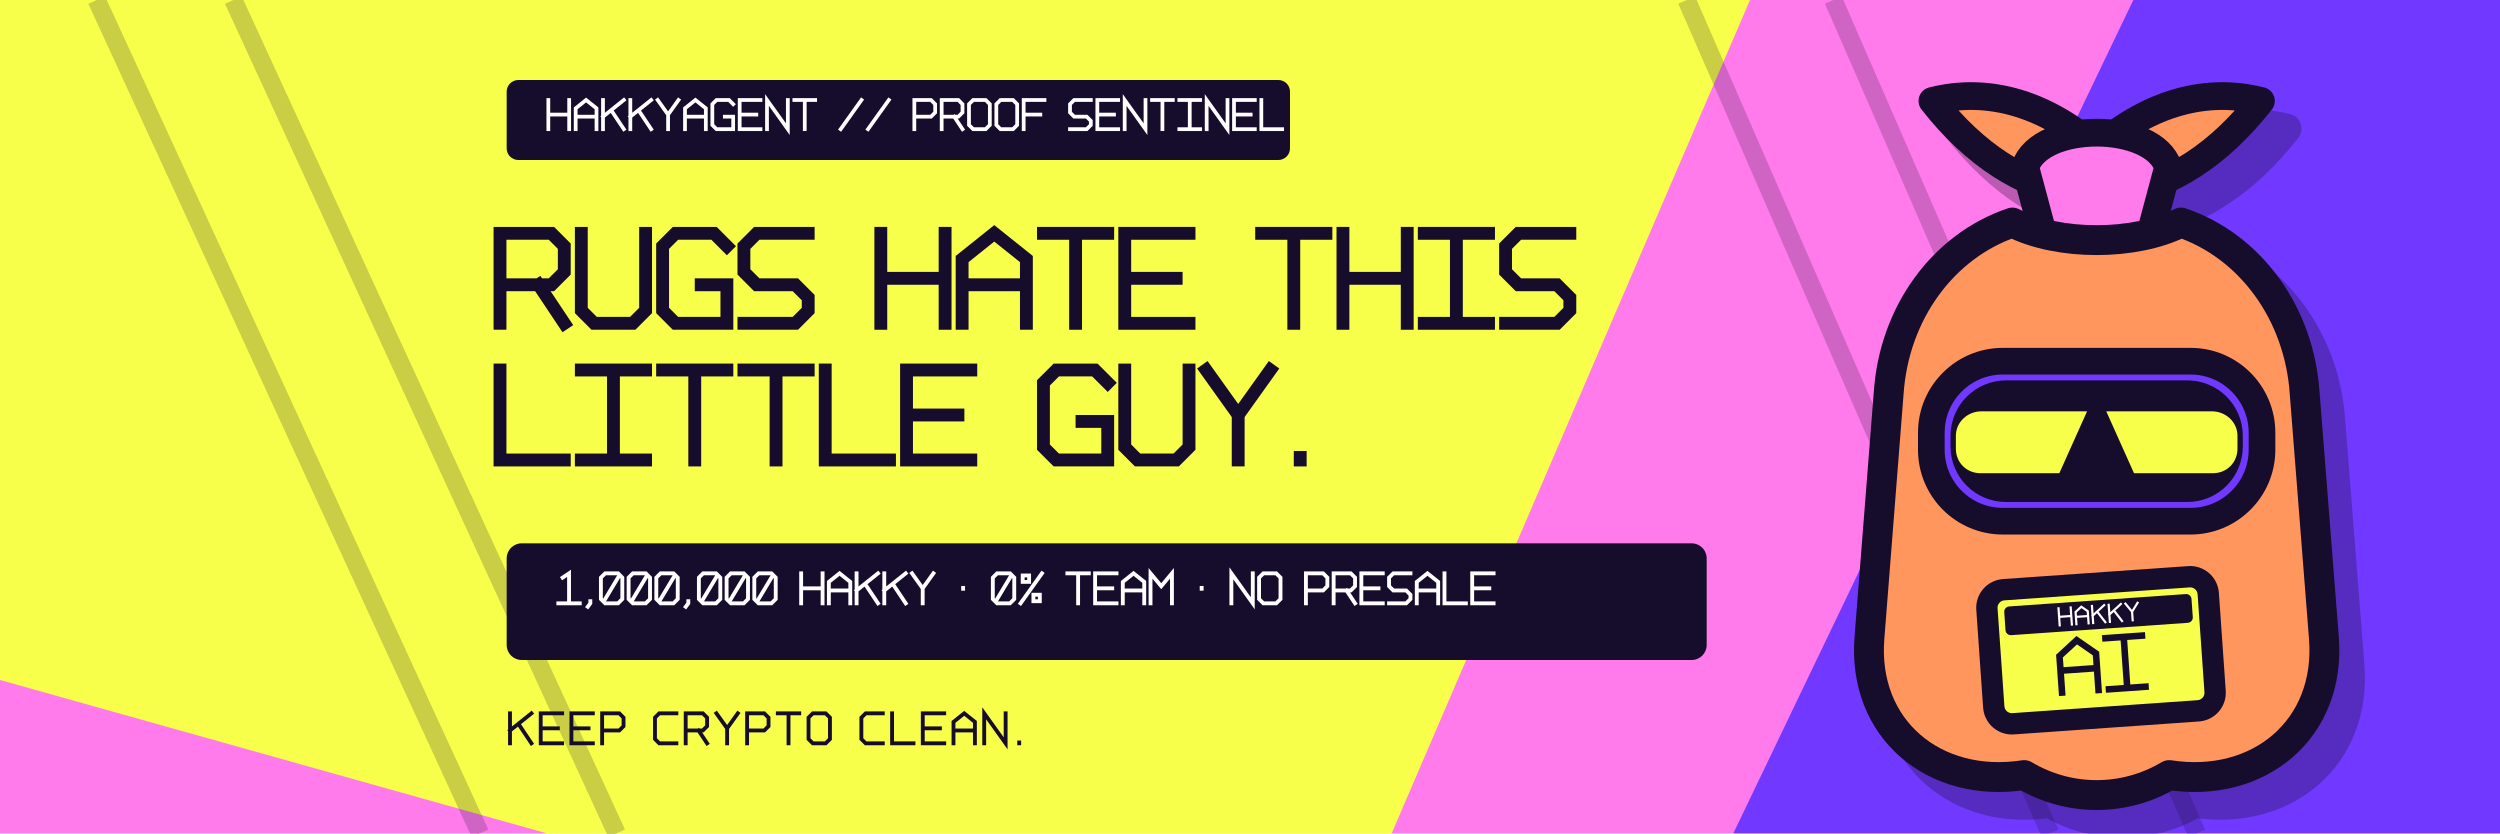
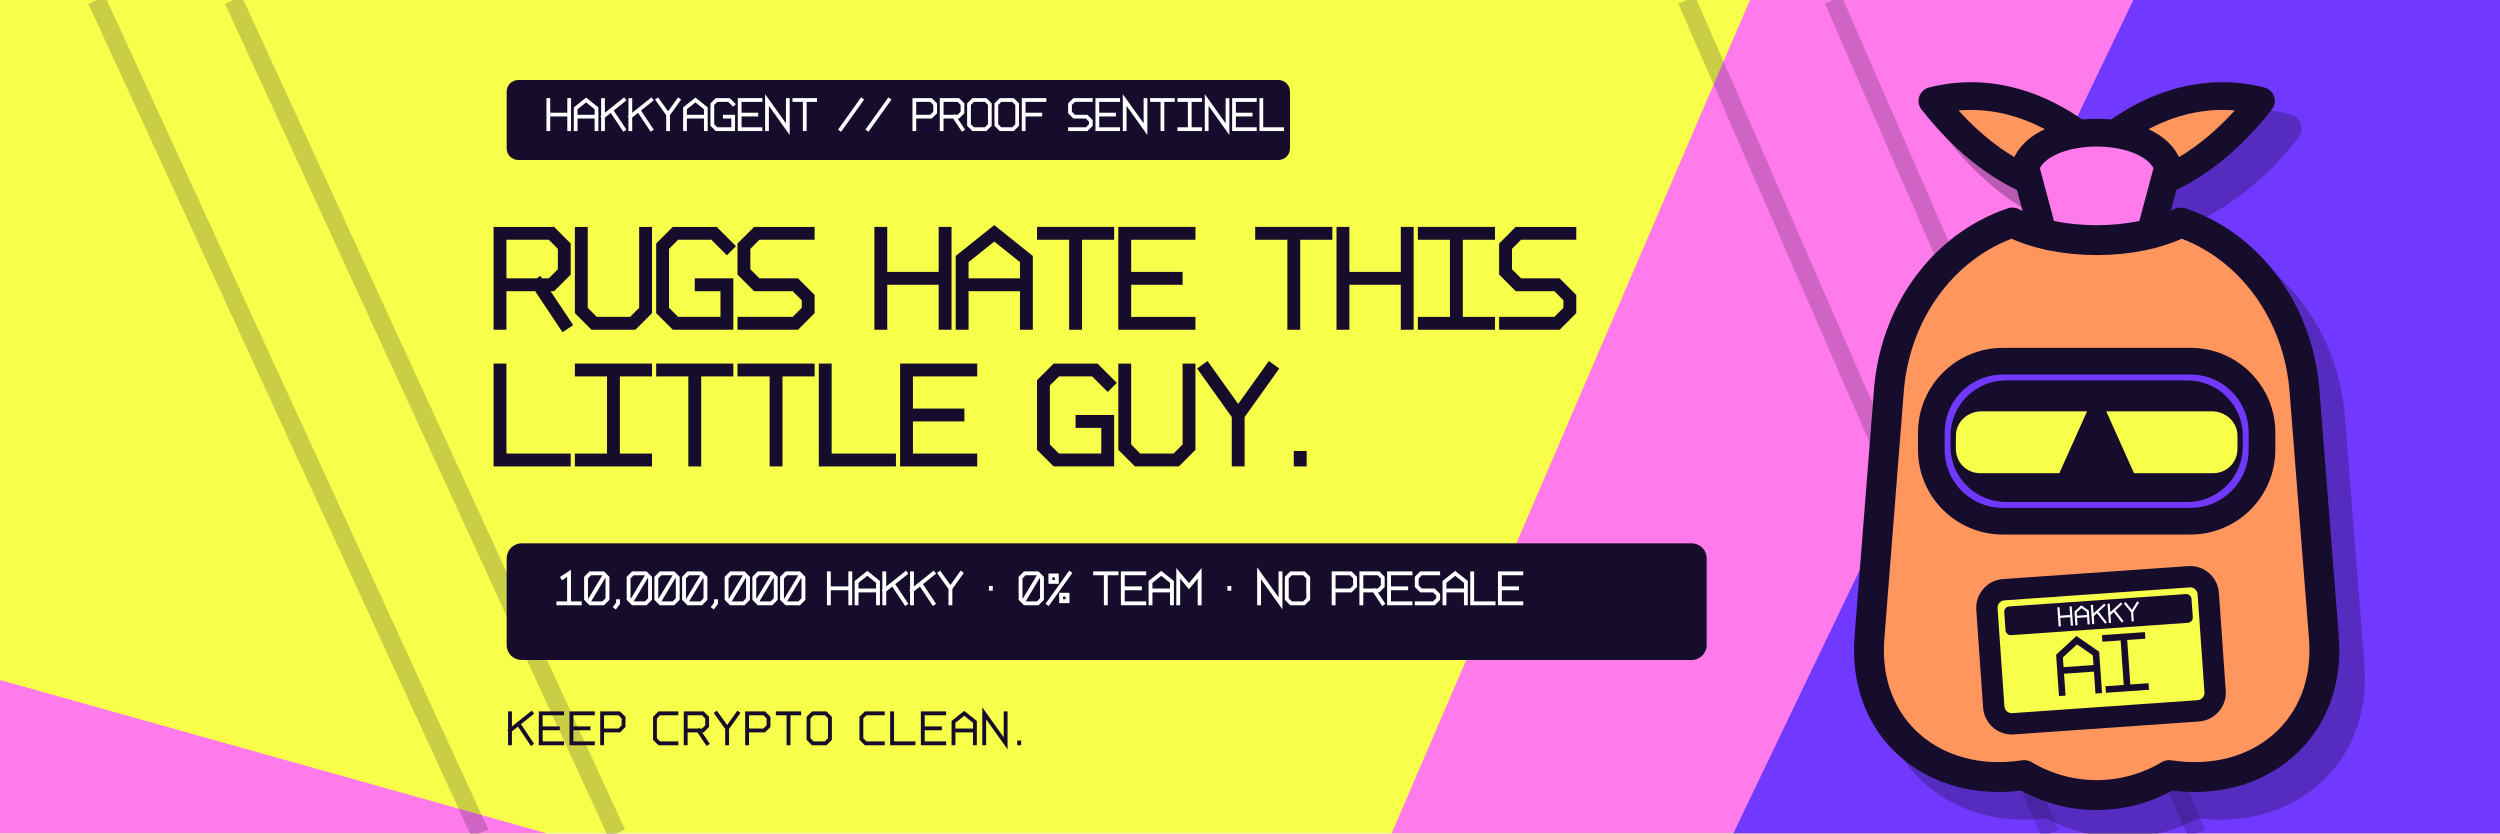
<svg xmlns="http://www.w3.org/2000/svg" width="1500" height="500" viewBox="0 0 1500 500" role="img" aria-labelledby="title desc">
  <rect width="1500" height="500" fill="#F8FF4A" />
  <path d="M1050 0h450v500H835z" fill="#FF7AEB" />
  <path d="M1280 0h220v500h-460z" fill="#7138FF" />
  <path d="M0 408 328 500H0z" fill="#FF7AEB" />
  <g opacity=".2" stroke="#160C2C" stroke-width="11">
    <path d="m58 0 230 500M140 0l230 500M1012 0l218 500M1100 0l218 500" />
  </g>
  <g fill="#160C2C">
    <rect x="304" y="48" width="470" height="48" rx="7" />
    <g role="img" aria-label="HAKKYAGENT // PROOF SENTINEL" data-copy="HAKKYAGENT // PROOF SENTINEL" transform="translate(329 60) scale(2.5)" fill="none" stroke="#FFFFFF" stroke-width="0.9" stroke-linecap="square" stroke-linejoin="miter">
      <path d="M0 0v7M5 0v7M0 3.5h5" transform="translate(0 0)" />
      <path d="M0 7V2l2.5-2L5 2v5M0 4h5" transform="translate(6.56 0)" />
      <path d="M0 0v7M5 0 0 4M2 2.5 5 7" transform="translate(13.12 0)" />
      <path d="M0 0v7M5 0 0 4M2 2.5 5 7" transform="translate(19.68 0)" />
      <path d="M0 0l2.5 3.5L5 0M2.5 3.5V7" transform="translate(26.24 0)" />
      <path d="M0 7V2l2.5-2L5 2v5M0 4h5" transform="translate(32.8 0)" />
      <path d="M5 1 4 0H1L0 1v5l1 1h4V4H3" transform="translate(39.36 0)" />
      <path d="M5 0H0v7h5M0 3.5h4" transform="translate(45.92 0)" />
      <path d="M0 7V0l5 7V0" transform="translate(52.48 0)" />
      <path d="M0 0h5M2.5 0v7" transform="translate(59.04 0)" />
      <path d="M0 7 5 0" transform="translate(70.16 0)" />
      <path d="M0 7 5 0" transform="translate(76.72 0)" />
      <path d="M0 7V0h4l1 1v2l-1 1H0" transform="translate(87.84 0)" />
      <path d="M0 7V0h4l1 1v2l-1 1H0M3 4l2 3" transform="translate(94.4 0)" />
      <path d="M1 0h3l1 1v5l-1 1H1L0 6V1z" transform="translate(100.96 0)" />
      <path d="M1 0h3l1 1v5l-1 1H1L0 6V1z" transform="translate(107.52 0)" />
      <path d="M0 0v7M0 0h5M0 3.5h4" transform="translate(114.08 0)" />
      <path d="M5 0H1L0 1v2l1 1h3l1 1v1l-1 1H0" transform="translate(125.2 0)" />
      <path d="M5 0H0v7h5M0 3.5h4" transform="translate(131.76 0)" />
      <path d="M0 7V0l5 7V0" transform="translate(138.32 0)" />
      <path d="M0 0h5M2.5 0v7" transform="translate(144.88 0)" />
      <path d="M0 0h5M2.5 0v7M0 7h5" transform="translate(151.44 0)" />
      <path d="M0 7V0l5 7V0" transform="translate(158 0)" />
      <path d="M5 0H0v7h5M0 3.5h4" transform="translate(164.56 0)" />
      <path d="M0 0v7h5" transform="translate(171.12 0)" />
    </g>
    <g role="img" aria-label="RUGS HATE THIS" data-copy="RUGS HATE THIS" transform="translate(300 140) scale(7.714)" fill="none" stroke="#160C2C" stroke-width="1" stroke-linecap="square" stroke-linejoin="miter">
      <path d="M0 7V0h4l1 1v2l-1 1H0M3 4l2 3" transform="translate(0 0)" />
      <path d="M0 0v6l1 1h3l1-1V0" transform="translate(6.324 0)" />
      <path d="M5 1 4 0H1L0 1v5l1 1h4V4H3" transform="translate(12.648 0)" />
      <path d="M5 0H1L0 1v2l1 1h3l1 1v1l-1 1H0" transform="translate(18.972 0)" />
      <path d="M0 0v7M5 0v7M0 3.5h5" transform="translate(29.62 0)" />
      <path d="M0 7V2l2.5-2L5 2v5M0 4h5" transform="translate(35.944 0)" />
      <path d="M0 0h5M2.5 0v7" transform="translate(42.269 0)" />
      <path d="M5 0H0v7h5M0 3.5h4" transform="translate(48.593 0)" />
      <path d="M0 0h5M2.5 0v7" transform="translate(59.241 0)" />
      <path d="M0 0v7M5 0v7M0 3.5h5" transform="translate(65.565 0)" />
      <path d="M0 0h5M2.5 0v7M0 7h5" transform="translate(71.889 0)" />
      <path d="M5 0H1L0 1v2l1 1h3l1 1v1l-1 1H0" transform="translate(78.213 0)" />
    </g>
    <g role="img" aria-label="LITTLE GUY." data-copy="LITTLE GUY." transform="translate(300 222) scale(7.714)" fill="none" stroke="#160C2C" stroke-width="1" stroke-linecap="square" stroke-linejoin="miter">
      <path d="M0 0v7h5" transform="translate(0 0)" />
      <path d="M0 0h5M2.5 0v7M0 7h5" transform="translate(6.324 0)" />
      <path d="M0 0h5M2.5 0v7" transform="translate(12.648 0)" />
      <path d="M0 0h5M2.5 0v7" transform="translate(18.972 0)" />
      <path d="M0 0v7h5" transform="translate(25.296 0)" />
      <path d="M5 0H0v7h5M0 3.5h4" transform="translate(31.62 0)" />
      <path d="M5 1 4 0H1L0 1v5l1 1h4V4H3" transform="translate(42.269 0)" />
      <path d="M0 0v6l1 1h3l1-1V0" transform="translate(48.593 0)" />
      <path d="M0 0l2.5 3.5L5 0M2.5 3.5V7" transform="translate(54.917 0)" />
      <path d="M1 6.8v.2" transform="translate(61.241 0)" />
    </g>
    <rect x="304" y="326" width="720" height="70" rx="9" />
-     <g role="img" aria-label="1,000,000 HAKKY · 0% TEAM · NO PRESALE" data-copy="1,000,000 HAKKY · 0% TEAM · NO PRESALE" transform="translate(335 344) scale(2.571)" fill="none" stroke="#FFFFFF" stroke-width="0.9" stroke-linecap="square" stroke-linejoin="miter">
+     <g role="img" aria-label="10,000,000 HAKKY · 0% TEAM · NO PRESALE" data-copy="10,000,000 HAKKY · 0% TEAM · NO PRESALE" transform="translate(335 344) scale(2.571)" fill="none" stroke="#FFFFFF" stroke-width="0.9" stroke-linecap="square" stroke-linejoin="miter">
      <path d="M1 1 2.5 0v7M0 7h5" transform="translate(0 0)" />
-       <path d="M1 6.5v.5l-.6.8" transform="translate(6.467 0)" />
-       <path d="M1 0h3l1 1v5l-1 1H1L0 6V1zM1 6 4 1" transform="translate(9.933 0)" />
+       <path d="M1 0h3l1 1v5l-1 1H1L0 6V1zM1 6 4 1" transform="translate(6.467 0)" />
+       <path d="M1 6.5v.5l-.6.8" transform="translate(12.933 0)" />
      <path d="M1 0h3l1 1v5l-1 1H1L0 6V1zM1 6 4 1" transform="translate(16.4 0)" />
      <path d="M1 0h3l1 1v5l-1 1H1L0 6V1zM1 6 4 1" transform="translate(22.867 0)" />
-       <path d="M1 6.5v.5l-.6.8" transform="translate(29.333 0)" />
-       <path d="M1 0h3l1 1v5l-1 1H1L0 6V1zM1 6 4 1" transform="translate(32.8 0)" />
+       <path d="M1 0h3l1 1v5l-1 1H1L0 6V1zM1 6 4 1" transform="translate(29.333 0)" />
+       <path d="M1 6.5v.5l-.6.8" transform="translate(35.8 0)" />
      <path d="M1 0h3l1 1v5l-1 1H1L0 6V1zM1 6 4 1" transform="translate(39.267 0)" />
      <path d="M1 0h3l1 1v5l-1 1H1L0 6V1zM1 6 4 1" transform="translate(45.733 0)" />
-       <path d="M0 0v7M5 0v7M0 3.5h5" transform="translate(56.667 0)" />
-       <path d="M0 7V2l2.5-2L5 2v5M0 4h5" transform="translate(63.133 0)" />
-       <path d="M0 0v7M5 0 0 4M2 2.5 5 7" transform="translate(69.6 0)" />
+       <path d="M1 0h3l1 1v5l-1 1H1L0 6V1zM1 6 4 1" transform="translate(52.2 0)" />
+       <path d="M0 0v7M5 0v7M0 3.5h5" transform="translate(63.133 0)" />
+       <path d="M0 7V2l2.5-2L5 2v5M0 4h5" transform="translate(69.6 0)" />
      <path d="M0 0v7M5 0 0 4M2 2.5 5 7" transform="translate(76.067 0)" />
-       <path d="M0 0l2.5 3.5L5 0M2.5 3.5V7" transform="translate(82.533 0)" />
-       <path d="M1 3.4v.2" transform="translate(93.467 0)" />
-       <path d="M1 0h3l1 1v5l-1 1H1L0 6V1zM1 6 4 1" transform="translate(101.4 0)" />
-       <path d="M0 7 5 0M.5.5h1.5v1.5H.5zM3 5h1.5v1.5H3z" transform="translate(107.867 0)" />
-       <path d="M0 0h5M2.5 0v7" transform="translate(118.8 0)" />
-       <path d="M5 0H0v7h5M0 3.5h4" transform="translate(125.267 0)" />
-       <path d="M0 7V2l2.5-2L5 2v5M0 4h5" transform="translate(131.733 0)" />
-       <path d="M0 7V0l2.5 3L5 0v7" transform="translate(138.2 0)" />
-       <path d="M1 3.4v.2" transform="translate(149.133 0)" />
-       <path d="M0 7V0l5 7V0" transform="translate(157.067 0)" />
-       <path d="M1 0h3l1 1v5l-1 1H1L0 6V1z" transform="translate(163.533 0)" />
-       <path d="M0 7V0h4l1 1v2l-1 1H0" transform="translate(174.467 0)" />
-       <path d="M0 7V0h4l1 1v2l-1 1H0M3 4l2 3" transform="translate(180.933 0)" />
-       <path d="M5 0H0v7h5M0 3.5h4" transform="translate(187.4 0)" />
-       <path d="M5 0H1L0 1v2l1 1h3l1 1v1l-1 1H0" transform="translate(193.867 0)" />
-       <path d="M0 7V2l2.5-2L5 2v5M0 4h5" transform="translate(200.333 0)" />
-       <path d="M0 0v7h5" transform="translate(206.8 0)" />
-       <path d="M5 0H0v7h5M0 3.5h4" transform="translate(213.267 0)" />
+       <path d="M0 0v7M5 0 0 4M2 2.5 5 7" transform="translate(82.533 0)" />
+       <path d="M0 0l2.5 3.5L5 0M2.5 3.5V7" transform="translate(89 0)" />
+       <path d="M1 3.4v.2" transform="translate(99.933 0)" />
+       <path d="M1 0h3l1 1v5l-1 1H1L0 6V1zM1 6 4 1" transform="translate(107.867 0)" />
+       <path d="M0 7 5 0M.5.5h1.5v1.5H.5zM3 5h1.5v1.5H3z" transform="translate(114.333 0)" />
+       <path d="M0 0h5M2.5 0v7" transform="translate(125.267 0)" />
+       <path d="M5 0H0v7h5M0 3.5h4" transform="translate(131.733 0)" />
+       <path d="M0 7V2l2.5-2L5 2v5M0 4h5" transform="translate(138.2 0)" />
+       <path d="M0 7V0l2.5 3L5 0v7" transform="translate(144.667 0)" />
+       <path d="M1 3.4v.2" transform="translate(155.6 0)" />
+       <path d="M0 7V0l5 7V0" transform="translate(163.533 0)" />
+       <path d="M1 0h3l1 1v5l-1 1H1L0 6V1z" transform="translate(170 0)" />
+       <path d="M0 7V0h4l1 1v2l-1 1H0" transform="translate(180.933 0)" />
+       <path d="M0 7V0h4l1 1v2l-1 1H0M3 4l2 3" transform="translate(187.4 0)" />
+       <path d="M5 0H0v7h5M0 3.5h4" transform="translate(193.867 0)" />
+       <path d="M5 0H1L0 1v2l1 1h3l1 1v1l-1 1H0" transform="translate(200.333 0)" />
+       <path d="M0 7V2l2.5-2L5 2v5M0 4h5" transform="translate(206.8 0)" />
+       <path d="M0 0v7h5" transform="translate(213.267 0)" />
+       <path d="M5 0H0v7h5M0 3.5h4" transform="translate(219.733 0)" />
    </g>
    <g role="img" aria-label="KEEP CRYPTO CLEAN." data-copy="KEEP CRYPTO CLEAN." transform="translate(306 428) scale(2.571)" fill="none" stroke="#160C2C" stroke-width="0.9" stroke-linecap="square" stroke-linejoin="miter">
      <path d="M0 0v7M5 0 0 4M2 2.5 5 7" transform="translate(0 0)" />
      <path d="M5 0H0v7h5M0 3.5h4" transform="translate(7.167 0)" />
      <path d="M5 0H0v7h5M0 3.5h4" transform="translate(14.333 0)" />
      <path d="M0 7V0h4l1 1v2l-1 1H0" transform="translate(21.5 0)" />
      <path d="M5 0H1L0 1v5l1 1h4" transform="translate(33.833 0)" />
      <path d="M0 7V0h4l1 1v2l-1 1H0M3 4l2 3" transform="translate(41 0)" />
      <path d="M0 0l2.5 3.5L5 0M2.5 3.5V7" transform="translate(48.167 0)" />
      <path d="M0 7V0h4l1 1v2l-1 1H0" transform="translate(55.333 0)" />
      <path d="M0 0h5M2.5 0v7" transform="translate(62.5 0)" />
      <path d="M1 0h3l1 1v5l-1 1H1L0 6V1z" transform="translate(69.667 0)" />
      <path d="M5 0H1L0 1v5l1 1h4" transform="translate(82 0)" />
      <path d="M0 0v7h5" transform="translate(89.167 0)" />
      <path d="M5 0H0v7h5M0 3.5h4" transform="translate(96.333 0)" />
      <path d="M0 7V2l2.5-2L5 2v5M0 4h5" transform="translate(103.5 0)" />
      <path d="M0 7V0l5 7V0" transform="translate(110.667 0)" />
      <path d="M1 6.8v.2" transform="translate(117.833 0)" />
    </g>
  </g>
  <g transform="translate(1002 -6) scale(.64)">
    <g stroke="#160C2C" stroke-linejoin="round">
      <path d="M378 191C331 183 286 155 246 104c51-13 104 2 151 42z" fill="#160C2C" stroke-width="28" transform="translate(24 26)" opacity=".3" />
      <path d="M422 191c47-8 92-36 132-87-51-13-104 2-151 42z" fill="#160C2C" stroke-width="28" transform="translate(24 26)" opacity=".3" />
      <path d="M321 218c-65 22-111 85-116 160l-18 229c-7 86 61 142 145 129 42 25 94 25 136 0 84 13 152-43 145-129l-18-229c-5-75-51-138-116-160z" fill="#160C2C" stroke-width="28" transform="translate(24 26)" opacity=".3" />
      <path d="M378 191C331 183 286 155 246 104c51-13 104 2 151 42z" fill="#FF965D" stroke-width="26" />
      <path d="M422 191c47-8 92-36 132-87-51-13-104 2-151 42z" fill="#FF965D" stroke-width="26" />
      <path d="M333 166c14-43 120-43 134 0l-23 86h-88z" fill="#FF7AEB" stroke-width="26" />
      <path d="M321 218c-65 22-111 85-116 160l-18 229c-7 86 61 142 145 129 42 25 94 25 136 0 84 13 152-43 145-129l-18-229c-5-75-51-138-116-160-43 22-115 22-158 0z" fill="#FF965D" stroke-width="28" />
    </g>
    <rect x="245" y="348" width="310" height="150" rx="67" fill="#7138FF" stroke="#160C2C" stroke-width="25" />
    <rect x="263" y="366" width="274" height="114" rx="52" fill="#160C2C" />
    <path d="M292 395h99l-26 58h-74c-13 0-23-10-23-23v-12c0-13 11-23 24-23zM508 395h-99l26 58h74c13 0 23-10 23-23v-12c0-13-11-23-24-23z" fill="#F8FF4A" />
    <g transform="rotate(-4 404 618)">
      <rect x="300" y="556" width="208" height="126" rx="17" fill="#F8FF4A" stroke="#160C2C" stroke-width="20" />
      <rect x="316" y="572" width="176" height="27" rx="5" fill="#160C2C" />
      <g role="img" aria-label="HAKKY" data-copy="HAKKY" transform="translate(367 577) scale(2.286)" fill="none" stroke="#FFFFFF" stroke-width="0.9" stroke-linecap="square" stroke-linejoin="miter">
        <path d="M0 0v7M5 0v7M0 3.5h5" transform="translate(0 0)" />
        <path d="M0 7V2l2.5-2L5 2v5M0 4h5" transform="translate(6.875 0)" />
        <path d="M0 0v7M5 0 0 4M2 2.5 5 7" transform="translate(13.75 0)" />
        <path d="M0 0v7M5 0 0 4M2 2.5 5 7" transform="translate(20.625 0)" />
        <path d="M0 0l2.5 3.5L5 0M2.5 3.5V7" transform="translate(27.5 0)" />
      </g>
      <g role="img" aria-label="AI" data-copy="AI" transform="translate(364.786 608) scale(6.857)" fill="none" stroke="#160C2C" stroke-width="0.9" stroke-linecap="square" stroke-linejoin="miter">
        <path d="M0 7V2l2.5-2L5 2v5M0 4h5" transform="translate(0 0)" />
        <path d="M0 0h5M2.5 0v7M0 7h5" transform="translate(6.438 0)" />
      </g>
    </g>
  </g>
</svg>
